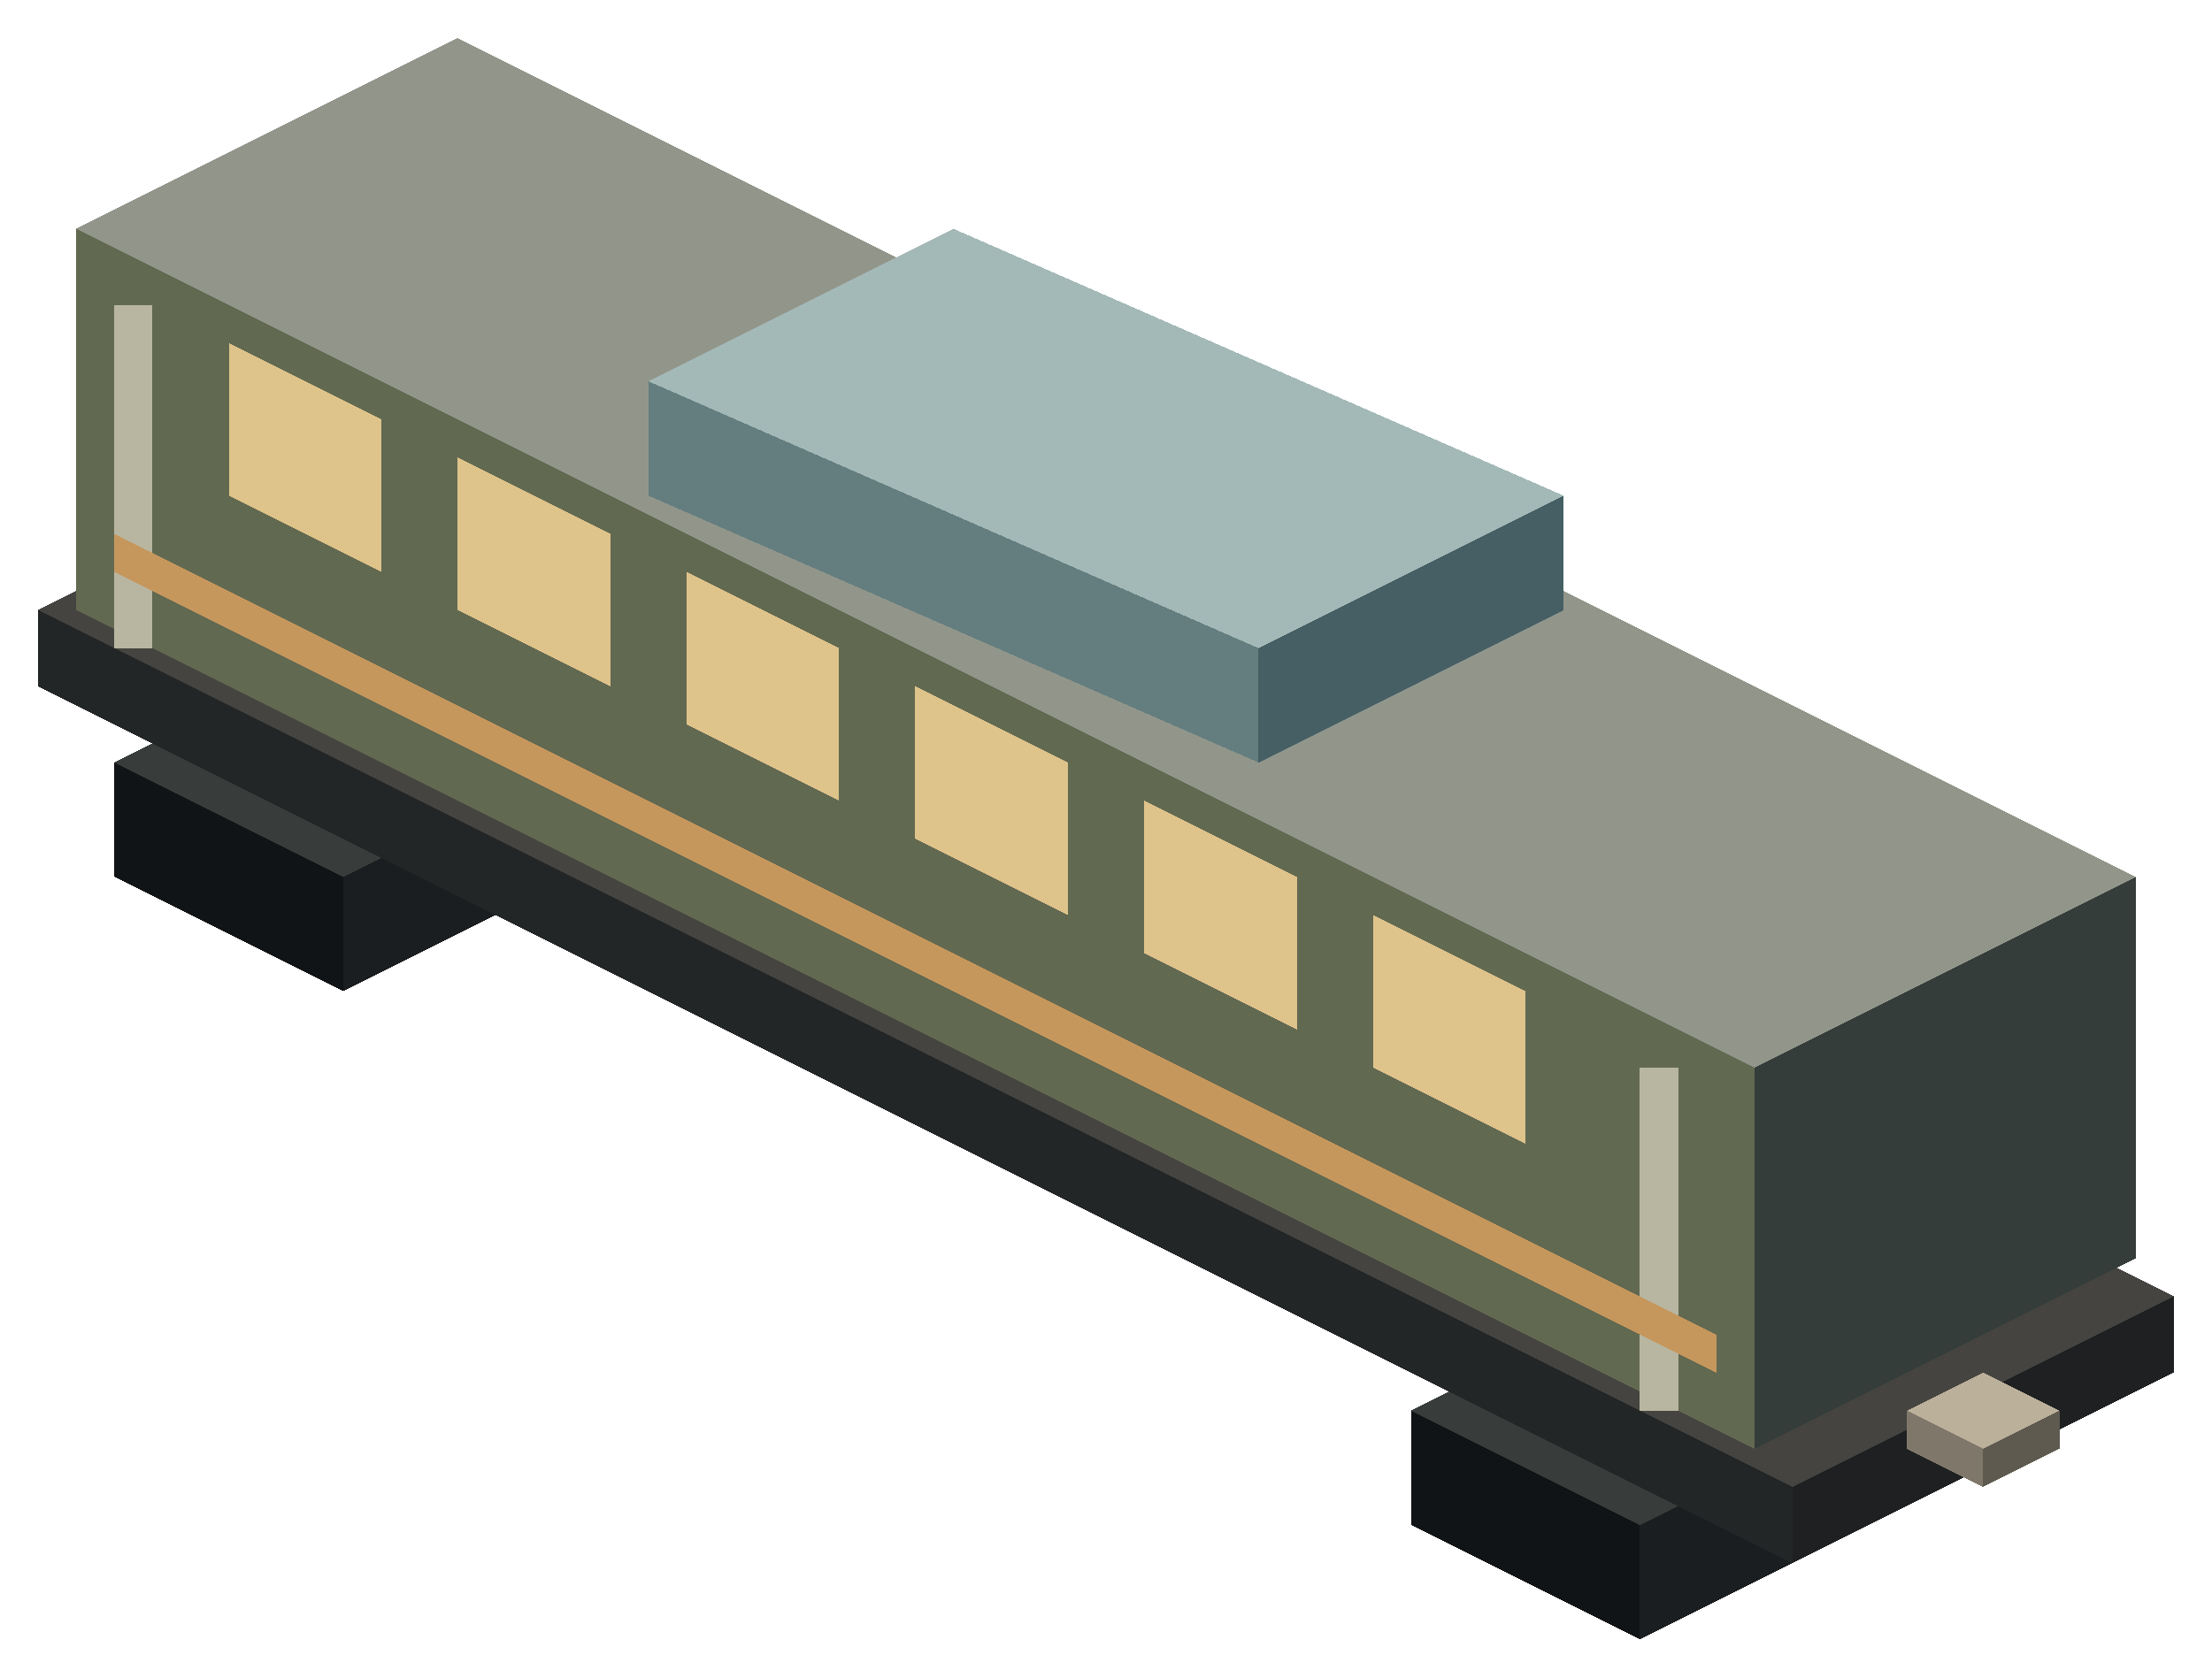
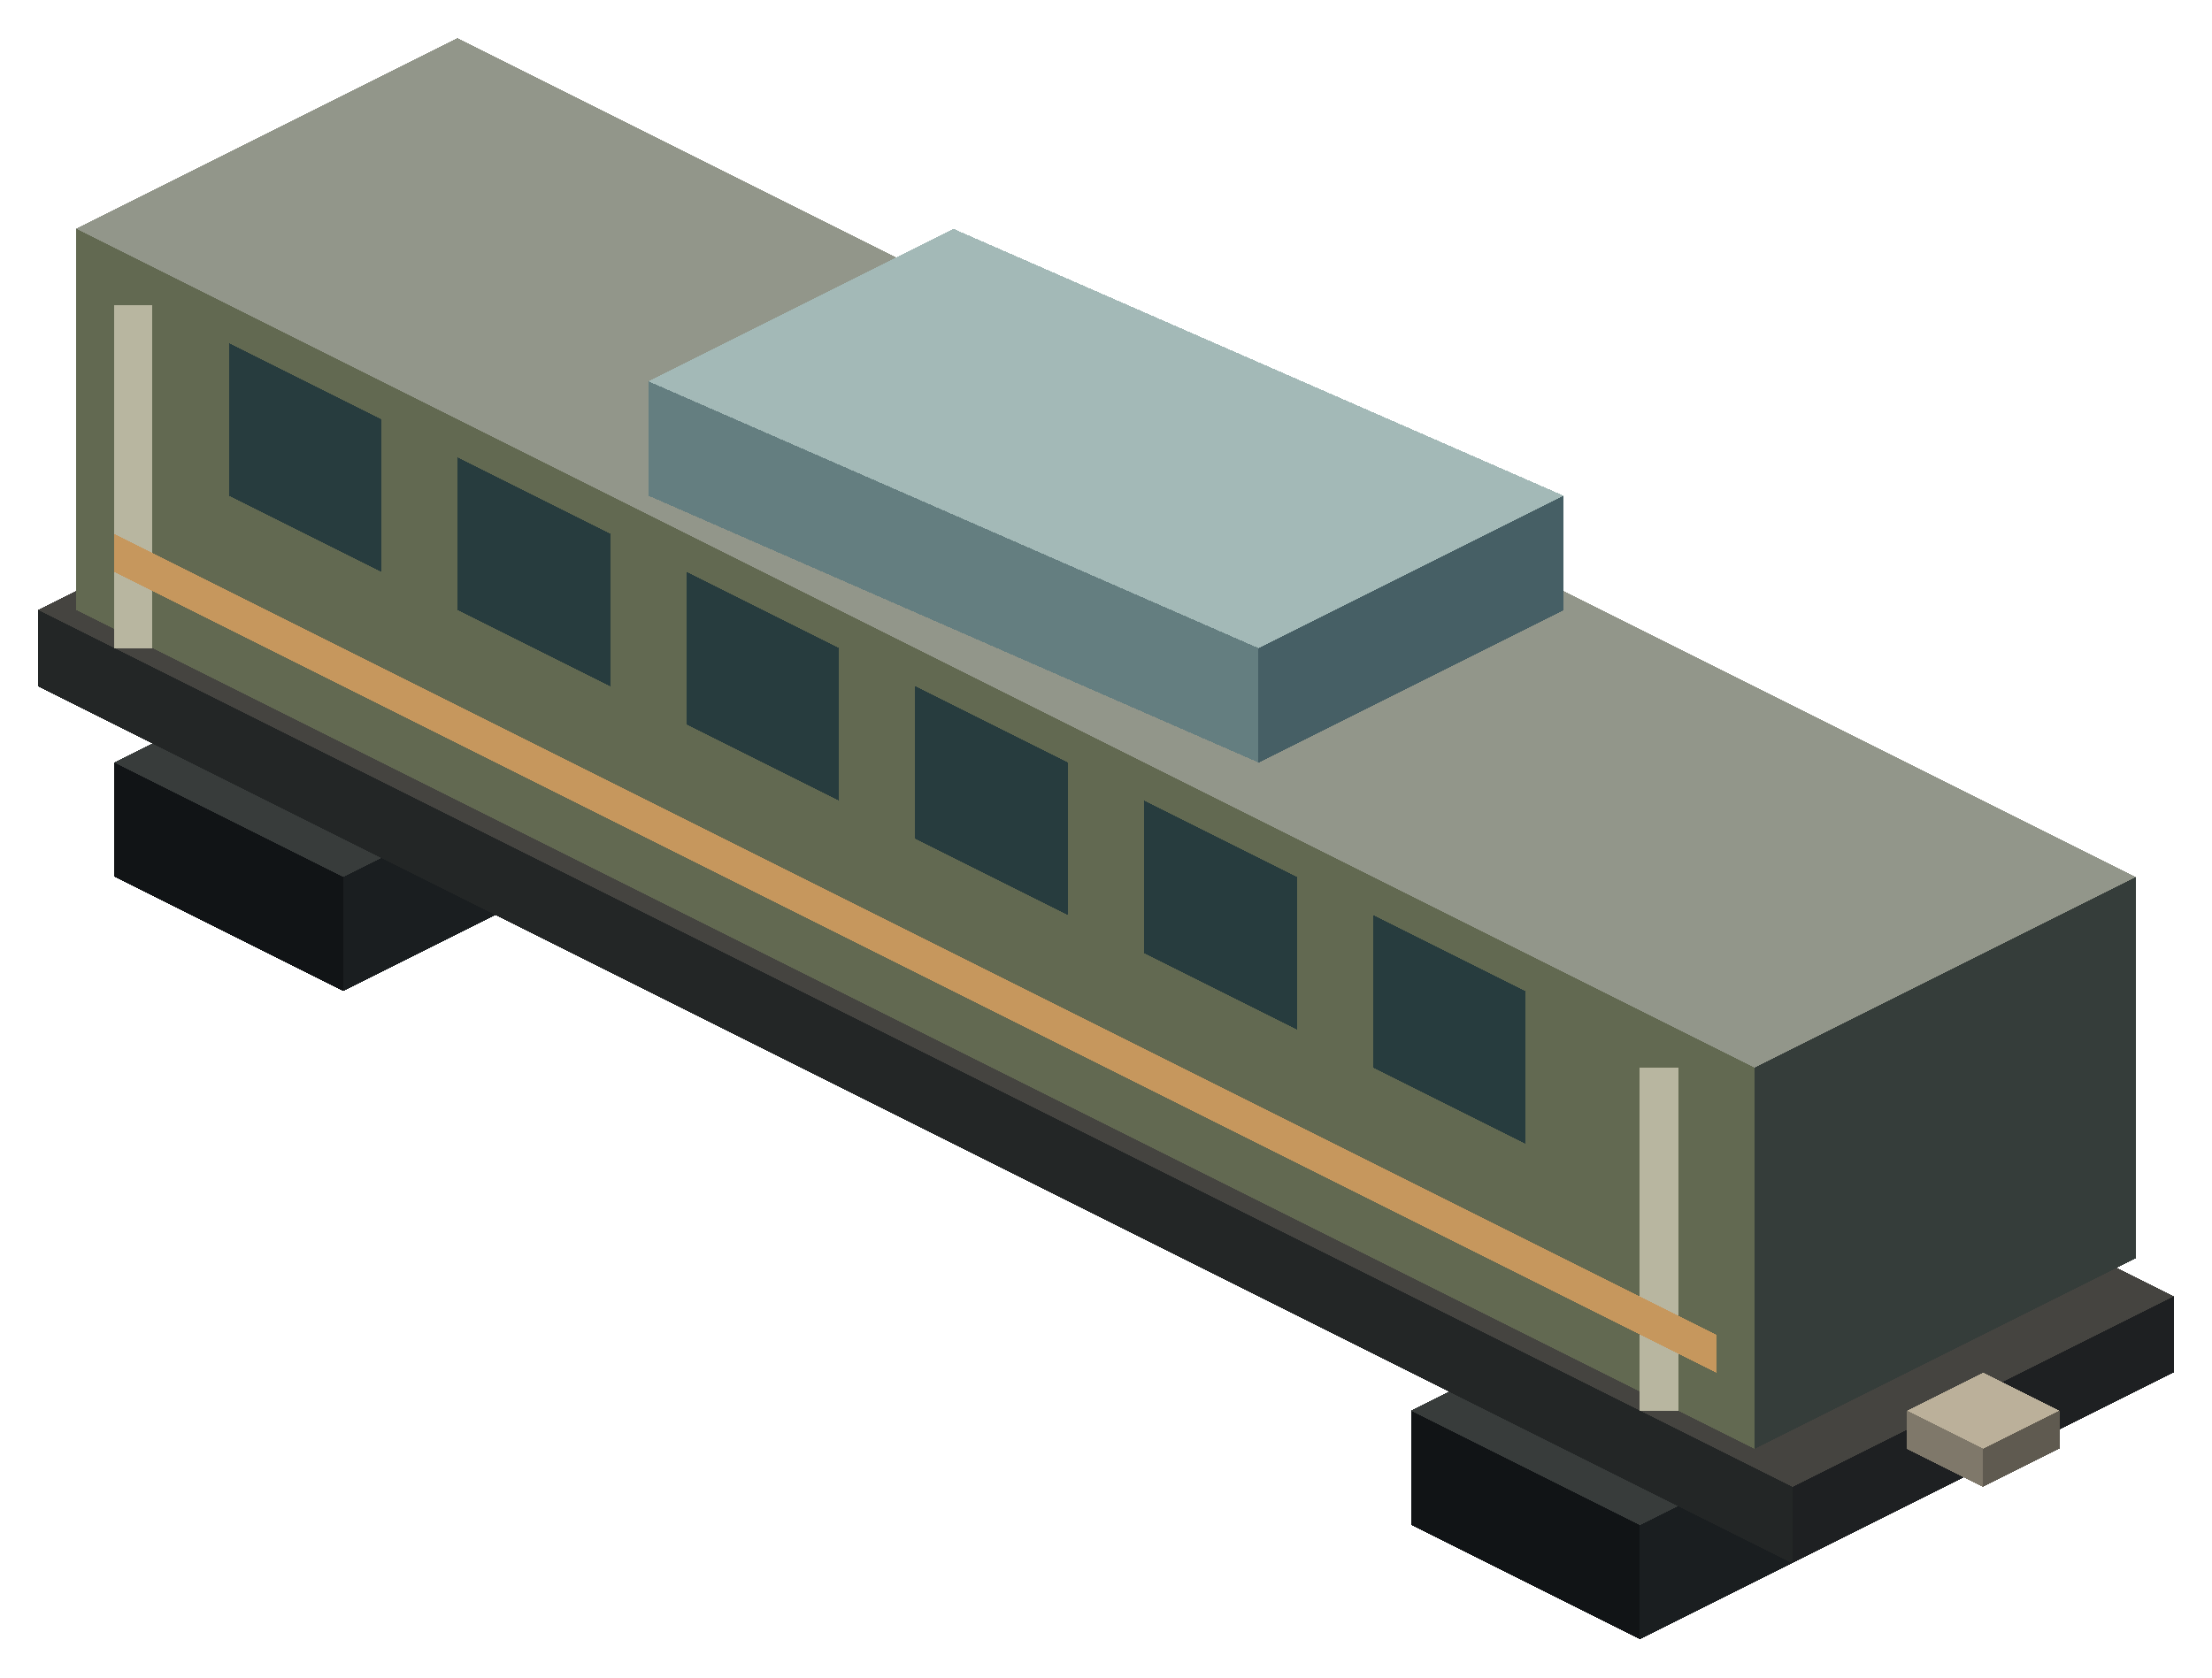
<svg xmlns="http://www.w3.org/2000/svg" width="58" height="44" viewBox="0 0 58 44" shape-rendering="crispEdges" data-template="railyard-car-observation" data-anchor-x="6" data-anchor-y="18" data-length-m="23">
  <g id="coupler">
    <polygon points="4,14 6,13 8,14 8,15 6,16 4,15" fill="#5f5a50" />
    <polygon points="4,15 6,16 6,15 4,14" fill="#7f786a" />
    <polygon points="8,15 6,16 6,15 8,14" fill="#5f5a50" />
    <polygon points="6,13 8,14 6,15 4,14" fill="#bbb09a" />
  </g>
  <g id="trucks">
    <polygon points="3,20 15,14 21,17 21,20 9,26 3,23" fill="#1a1e20" />
    <polygon points="3,23 9,26 9,23 3,20" fill="#111416" />
    <polygon points="21,20 9,26 9,23 21,17" fill="#1a1e20" />
    <polygon points="15,14 21,17 9,23 3,20" fill="#383c3b" />
    <polygon points="37,37 49,31 55,34 55,37 43,43 37,40" fill="#1a1e20" />
    <polygon points="37,40 43,43 43,40 37,37" fill="#111416" />
    <polygon points="55,37 43,43 43,40 55,34" fill="#1a1e20" />
    <polygon points="49,31 55,34 43,40 37,37" fill="#383c3b" />
  </g>
  <g id="underframe">
    <polygon points="1,16 11,11 57,34 57,36 47,41 1,18" fill="#1e2022" />
    <polygon points="1,18 47,41 47,39 1,16" fill="#232626" />
    <polygon points="57,36 47,41 47,39 57,34" fill="#1e2022" />
    <polygon points="11,11 57,34 47,39 1,16" fill="#454440" />
  </g>
  <g id="body">
    <polygon points="2,6 12,1 56,23 56,33 46,38 2,16" fill="#353d3a" />
    <polygon points="2,16 46,38 46,28 2,6" fill="#626951" />
    <polygon points="56,33 46,38 46,28 56,23" fill="#353d3a" />
    <polygon points="12,1 56,23 46,28 2,6" fill="#92968a" />
  </g>
  <g id="windows">
-     <polygon points="6,13 10,15 10,11 6,9" fill="#dec38a" />
-     <polygon points="12,16 16,18 16,14 12,12" fill="#dec38a" />
-     <polygon points="18,19 22,21 22,17 18,15" fill="#dec38a" />
-     <polygon points="24,22 28,24 28,20 24,18" fill="#dec38a" />
-     <polygon points="30,25 34,27 34,23 30,21" fill="#dec38a" />
-     <polygon points="36,28 40,30 40,26 36,24" fill="#dec38a" />
+     <polygon points="6,13 10,15 10,11 6,9" fill="#273c3e" />
+     <polygon points="12,16 16,18 16,14 12,12" fill="#273c3e" />
+     <polygon points="18,19 22,21 22,17 18,15" fill="#273c3e" />
+     <polygon points="24,22 28,24 28,20 24,18" fill="#273c3e" />
+     <polygon points="30,25 34,27 34,23 30,21" fill="#273c3e" />
+     <polygon points="36,28 40,30 40,26 36,24" fill="#273c3e" />
  </g>
  <g id="doors">
    <polygon points="3,8 4,8 4,17 3,17" fill="#b8b6a0" />
    <polygon points="43,28 44,28 44,37 43,37" fill="#b8b6a0" />
    <polygon points="3,14 45,35 45,36 3,15" fill="#c6975d" />
  </g>
  <g id="glass-roof">
    <polygon points="17,10 25,6 41,13 41,16 33,20 17,13" fill="#465f65" />
    <polygon points="17,13 33,20 33,17 17,10" fill="#647e80" />
    <polygon points="41,16 33,20 33,17 41,13" fill="#465f65" />
    <polygon points="25,6 41,13 33,17 17,10" fill="#a3b9b7" />
  </g>
  <g id="coupler">
    <polygon points="50,37 52,36 54,37 54,38 52,39 50,38" fill="#5f5a50" />
    <polygon points="50,38 52,39 52,38 50,37" fill="#7f786a" />
    <polygon points="54,38 52,39 52,38 54,37" fill="#5f5a50" />
    <polygon points="52,36 54,37 52,38 50,37" fill="#bbb09a" />
  </g>
</svg>
